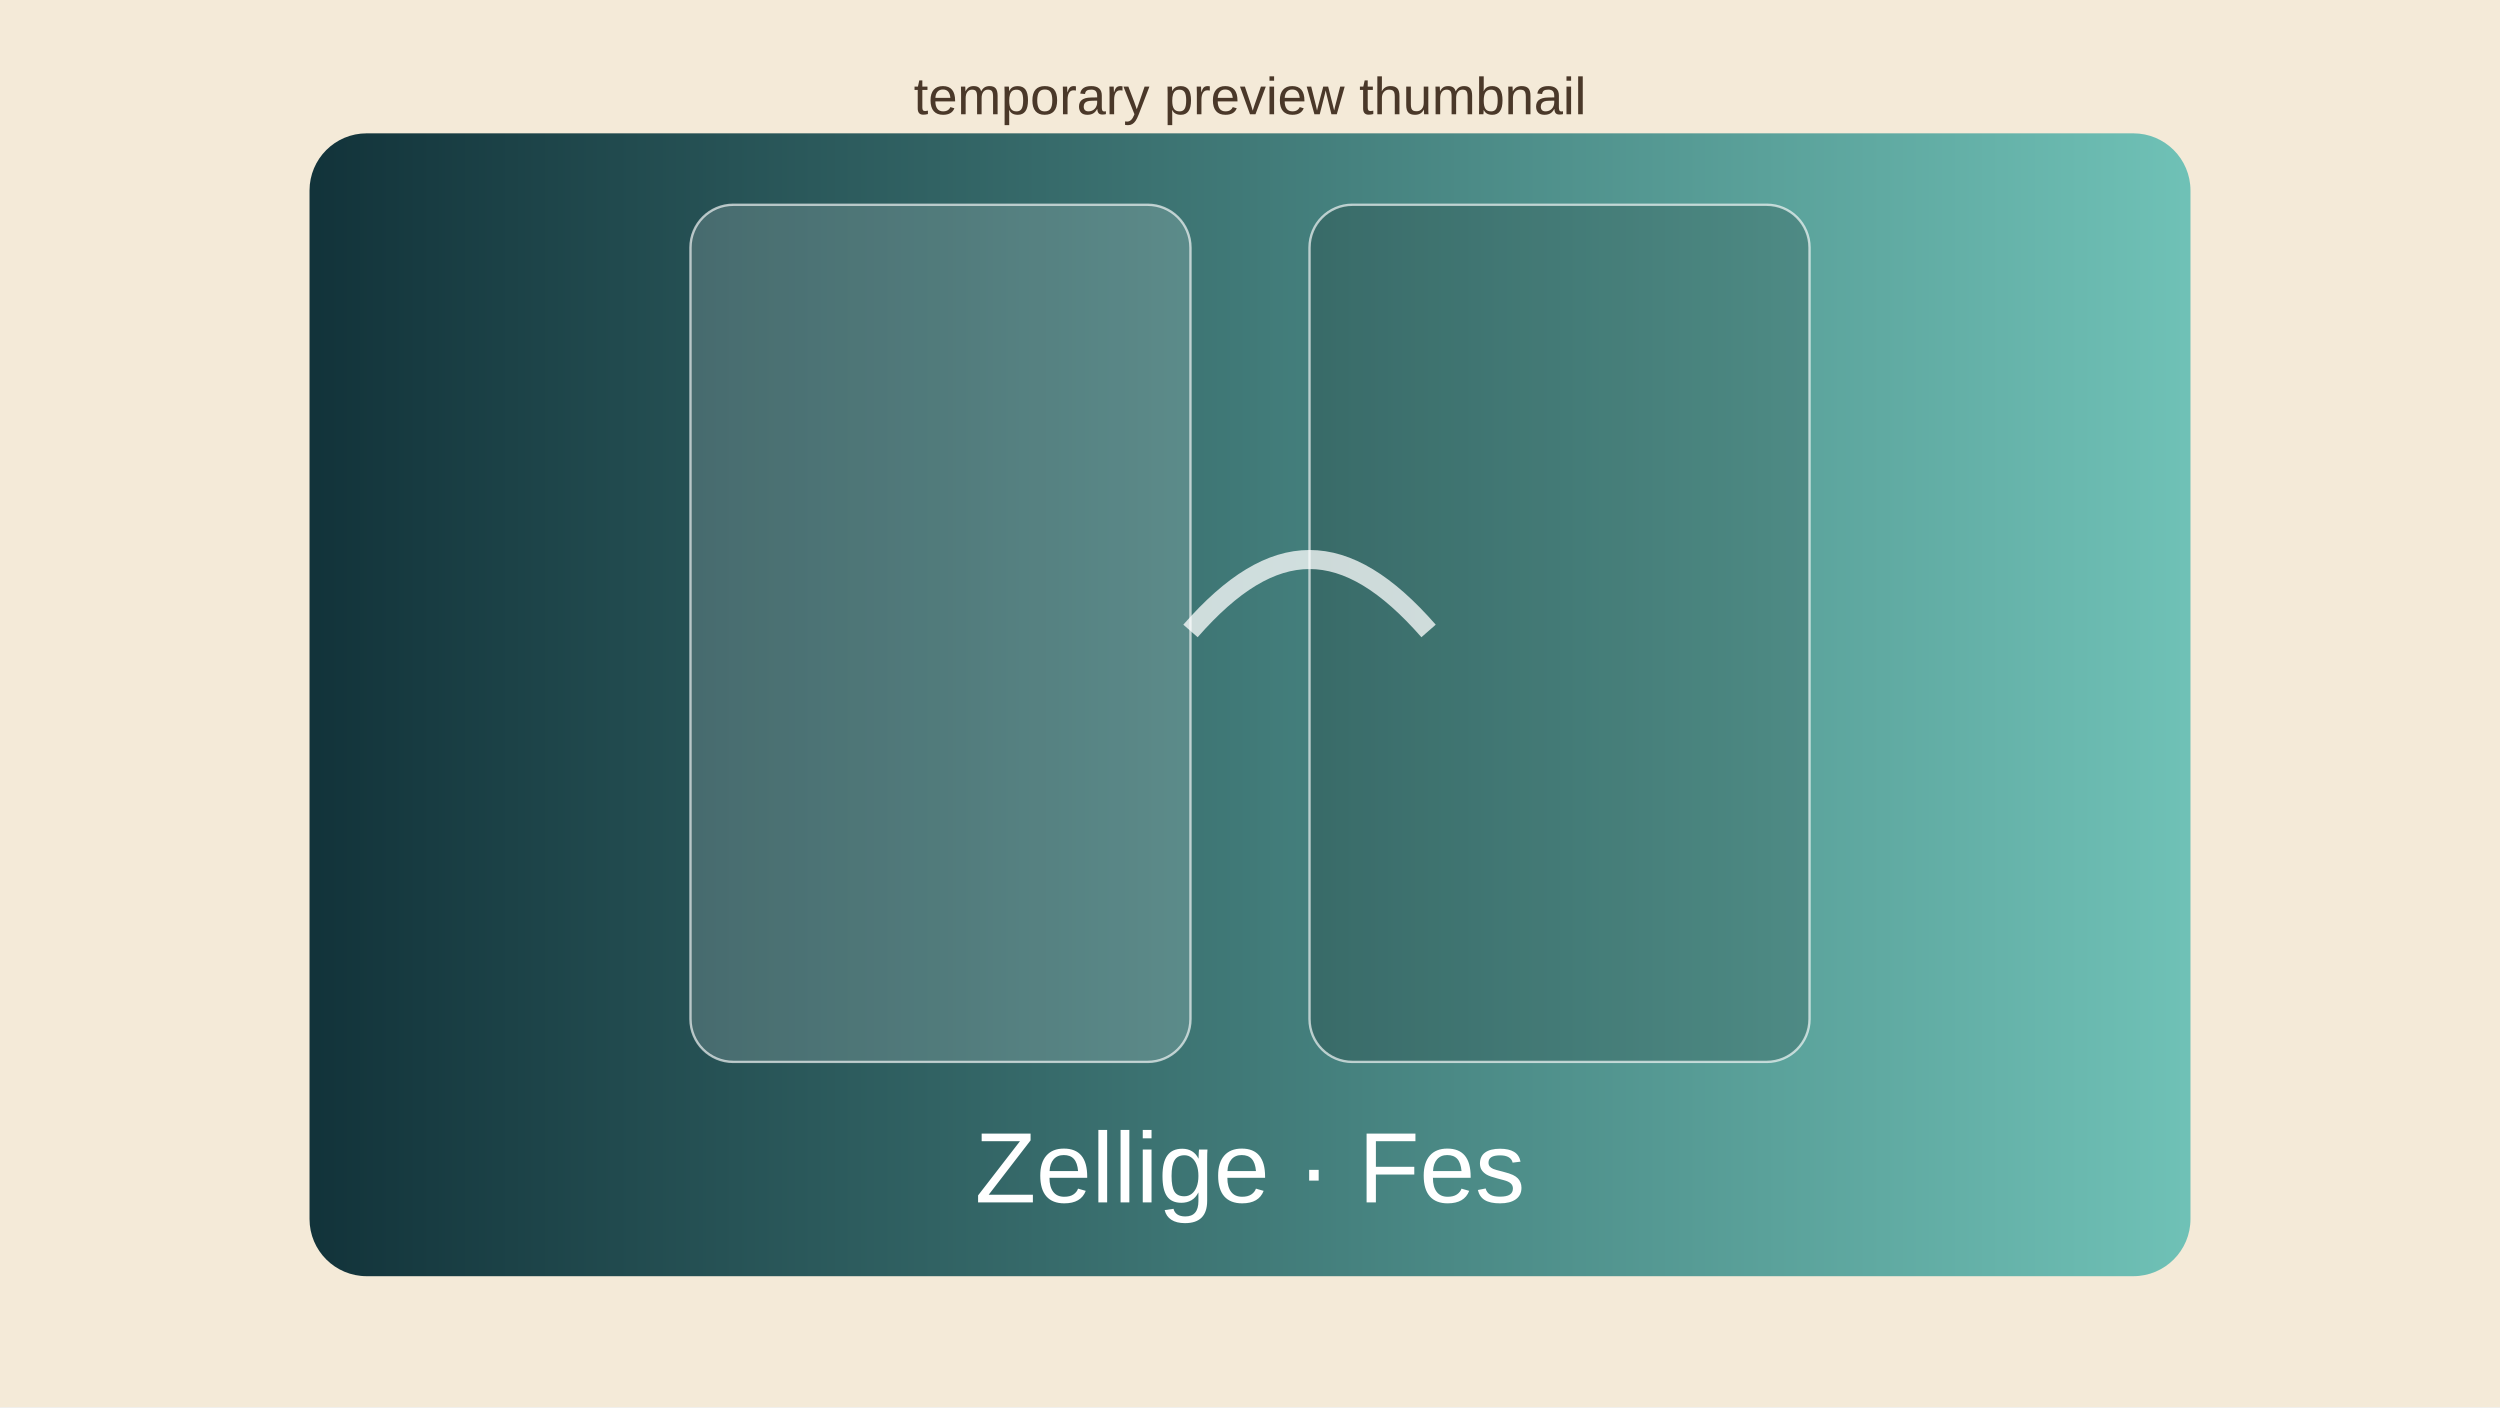
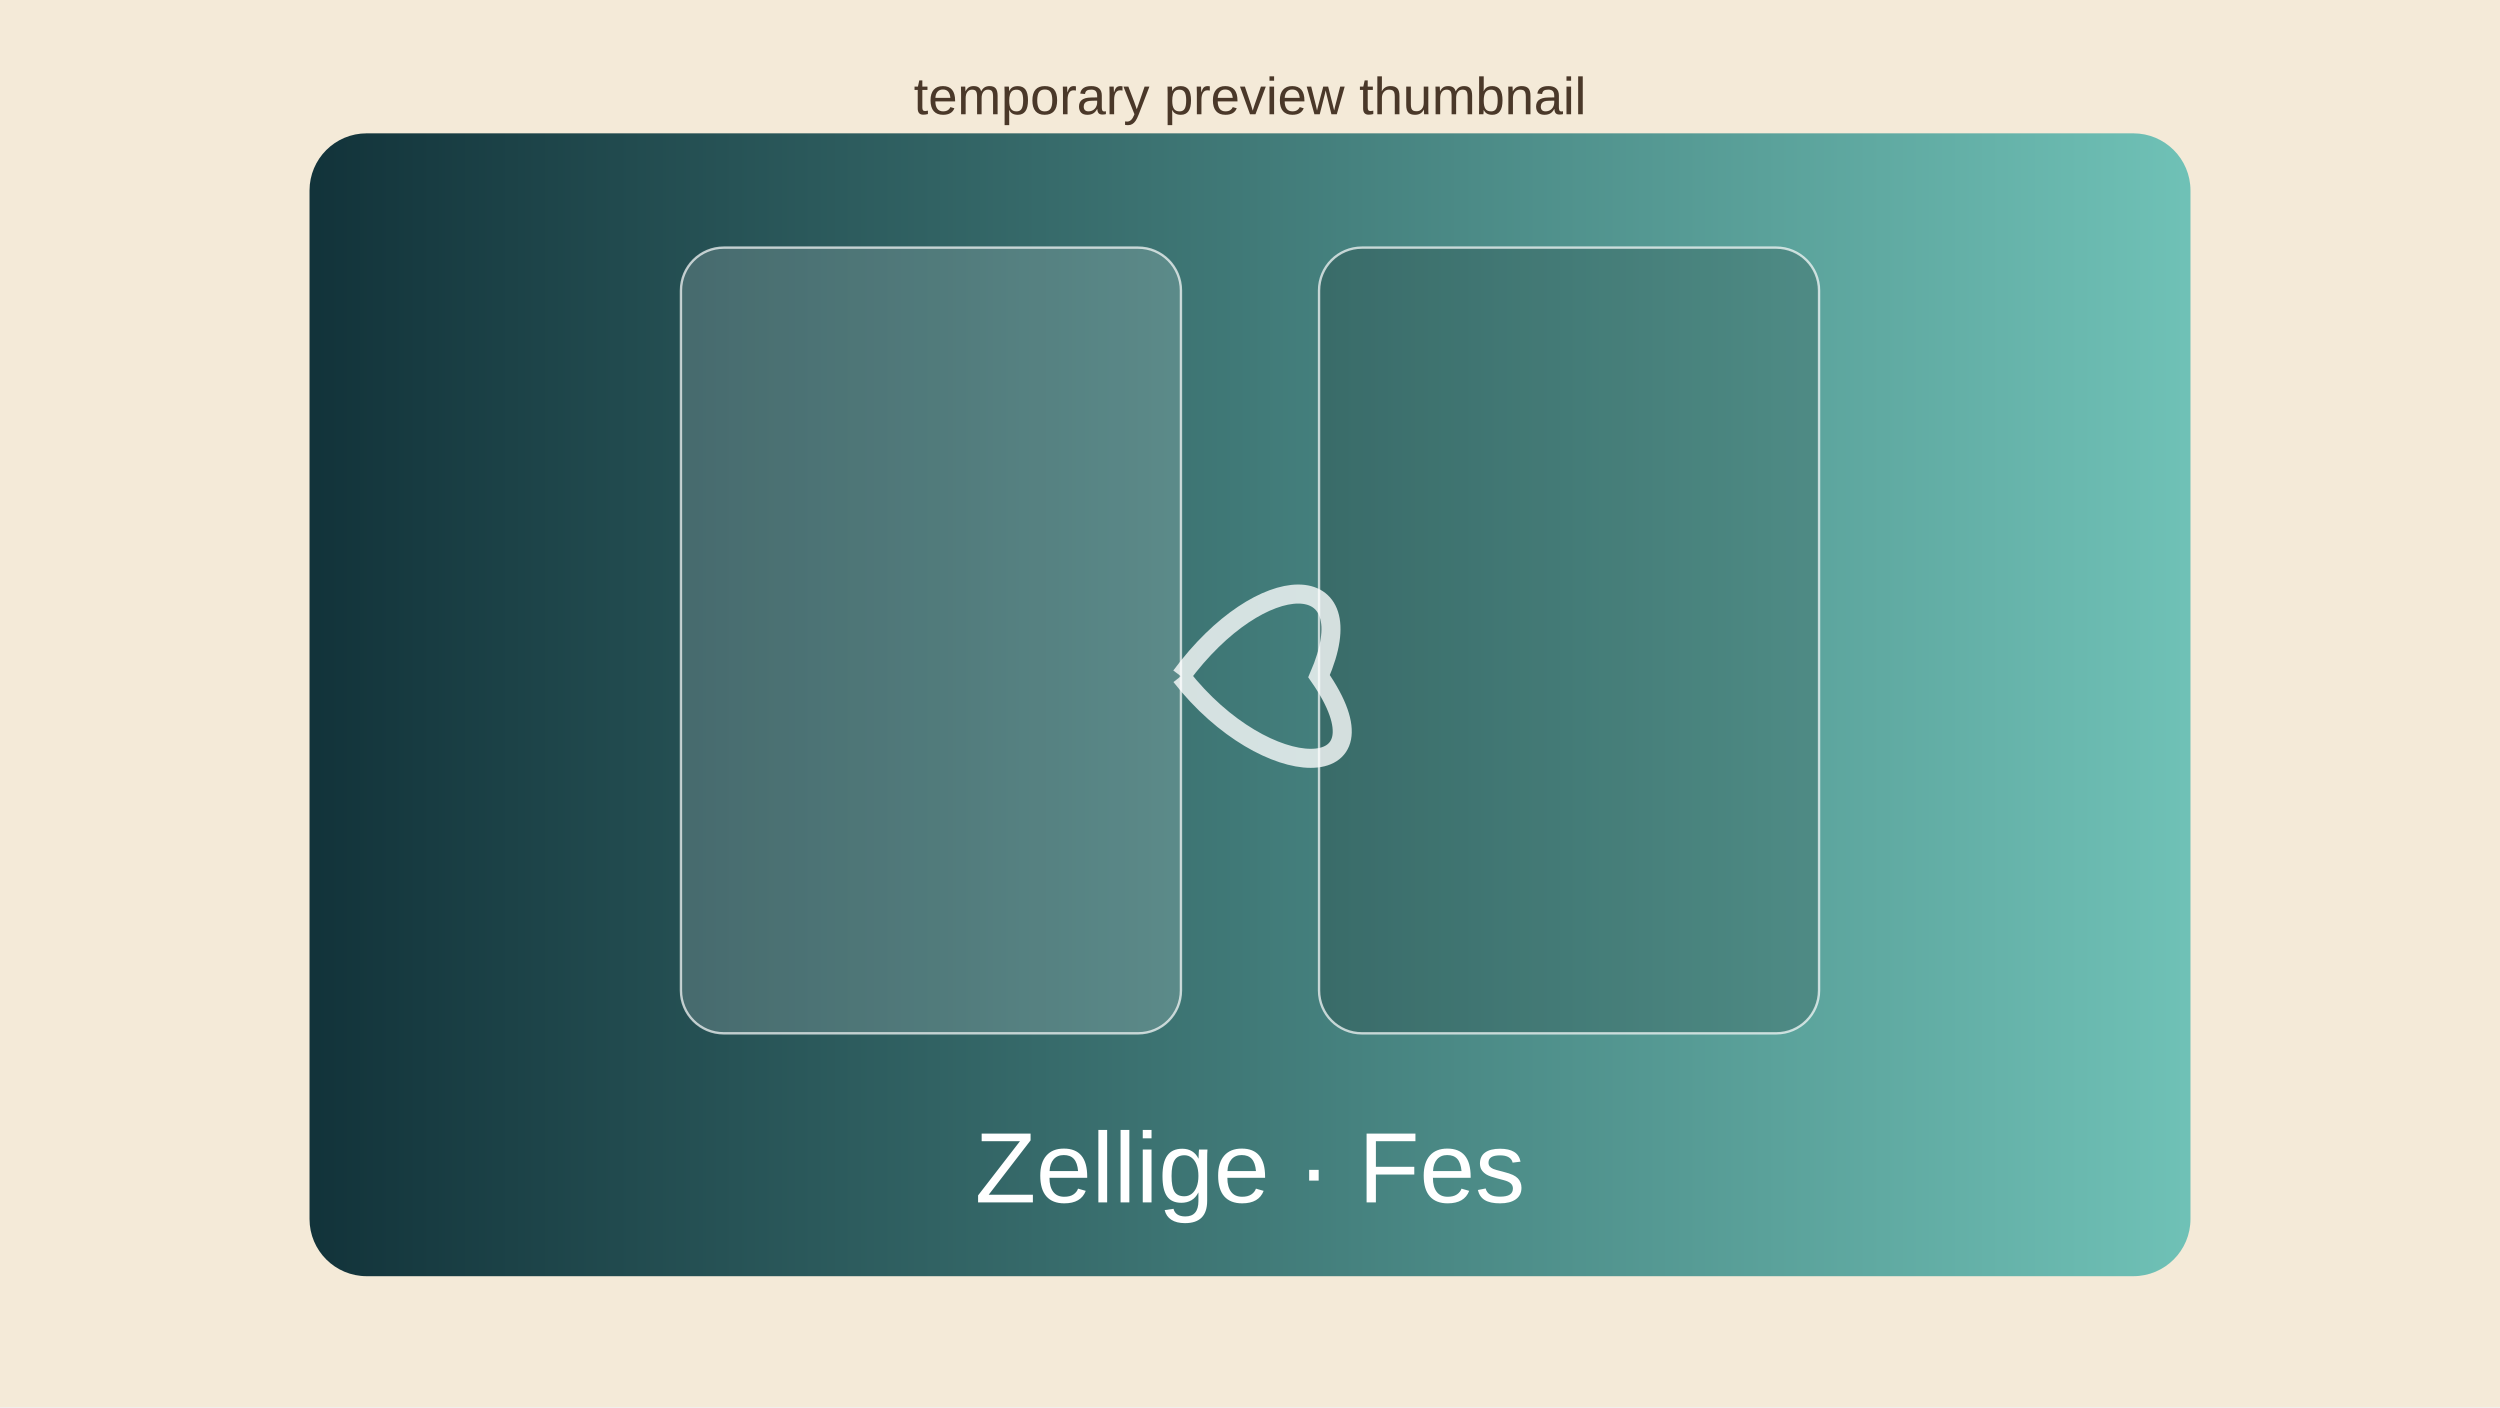
<svg xmlns="http://www.w3.org/2000/svg" viewBox="0 0 1050 591">
  <defs>
    <linearGradient id="g" x1="0" x2="1">
      <stop stop-color="#12333a" />
      <stop offset="1" stop-color="#6fc1b6" />
    </linearGradient>
  </defs>
  <rect width="1050" height="591" fill="#f4ead8" />
  <rect x="130" y="56" width="790" height="480" rx="24" fill="url(#g)" />
-   <rect x="290" y="86" width="210" height="360" rx="18" fill="rgba(255,255,255,.16)" stroke="rgba(255,255,255,.65)" />
-   <rect x="550" y="86" width="210" height="360" rx="18" fill="rgba(0,0,0,.16)" stroke="rgba(255,255,255,.65)" />
-   <path d="M500 265 C535 225 565 225 600 265" fill="none" stroke="rgba(255,255,255,.75)" stroke-width="8" />
+   <rect x="286" y="104" width="210" height="330" rx="18" fill="rgba(255,255,255,.16)" stroke="rgba(255,255,255,.7)" />
+   <rect x="554" y="104" width="210" height="330" rx="18" fill="rgba(0,0,0,.16)" stroke="rgba(255,255,255,.7)" />
+   <path d="M496 284 C530 238 574 238 554 284 C586 330 532 330 496 284" fill="none" stroke="rgba(255,255,255,.78)" stroke-width="8" />
  <text x="525" y="505" text-anchor="middle" font-family="Arial, sans-serif" font-size="42" fill="#fff">Zellige · Fes</text>
  <text x="525" y="48" text-anchor="middle" font-family="Arial, sans-serif" font-size="22" fill="#4a3829">temporary preview thumbnail</text>
</svg>
